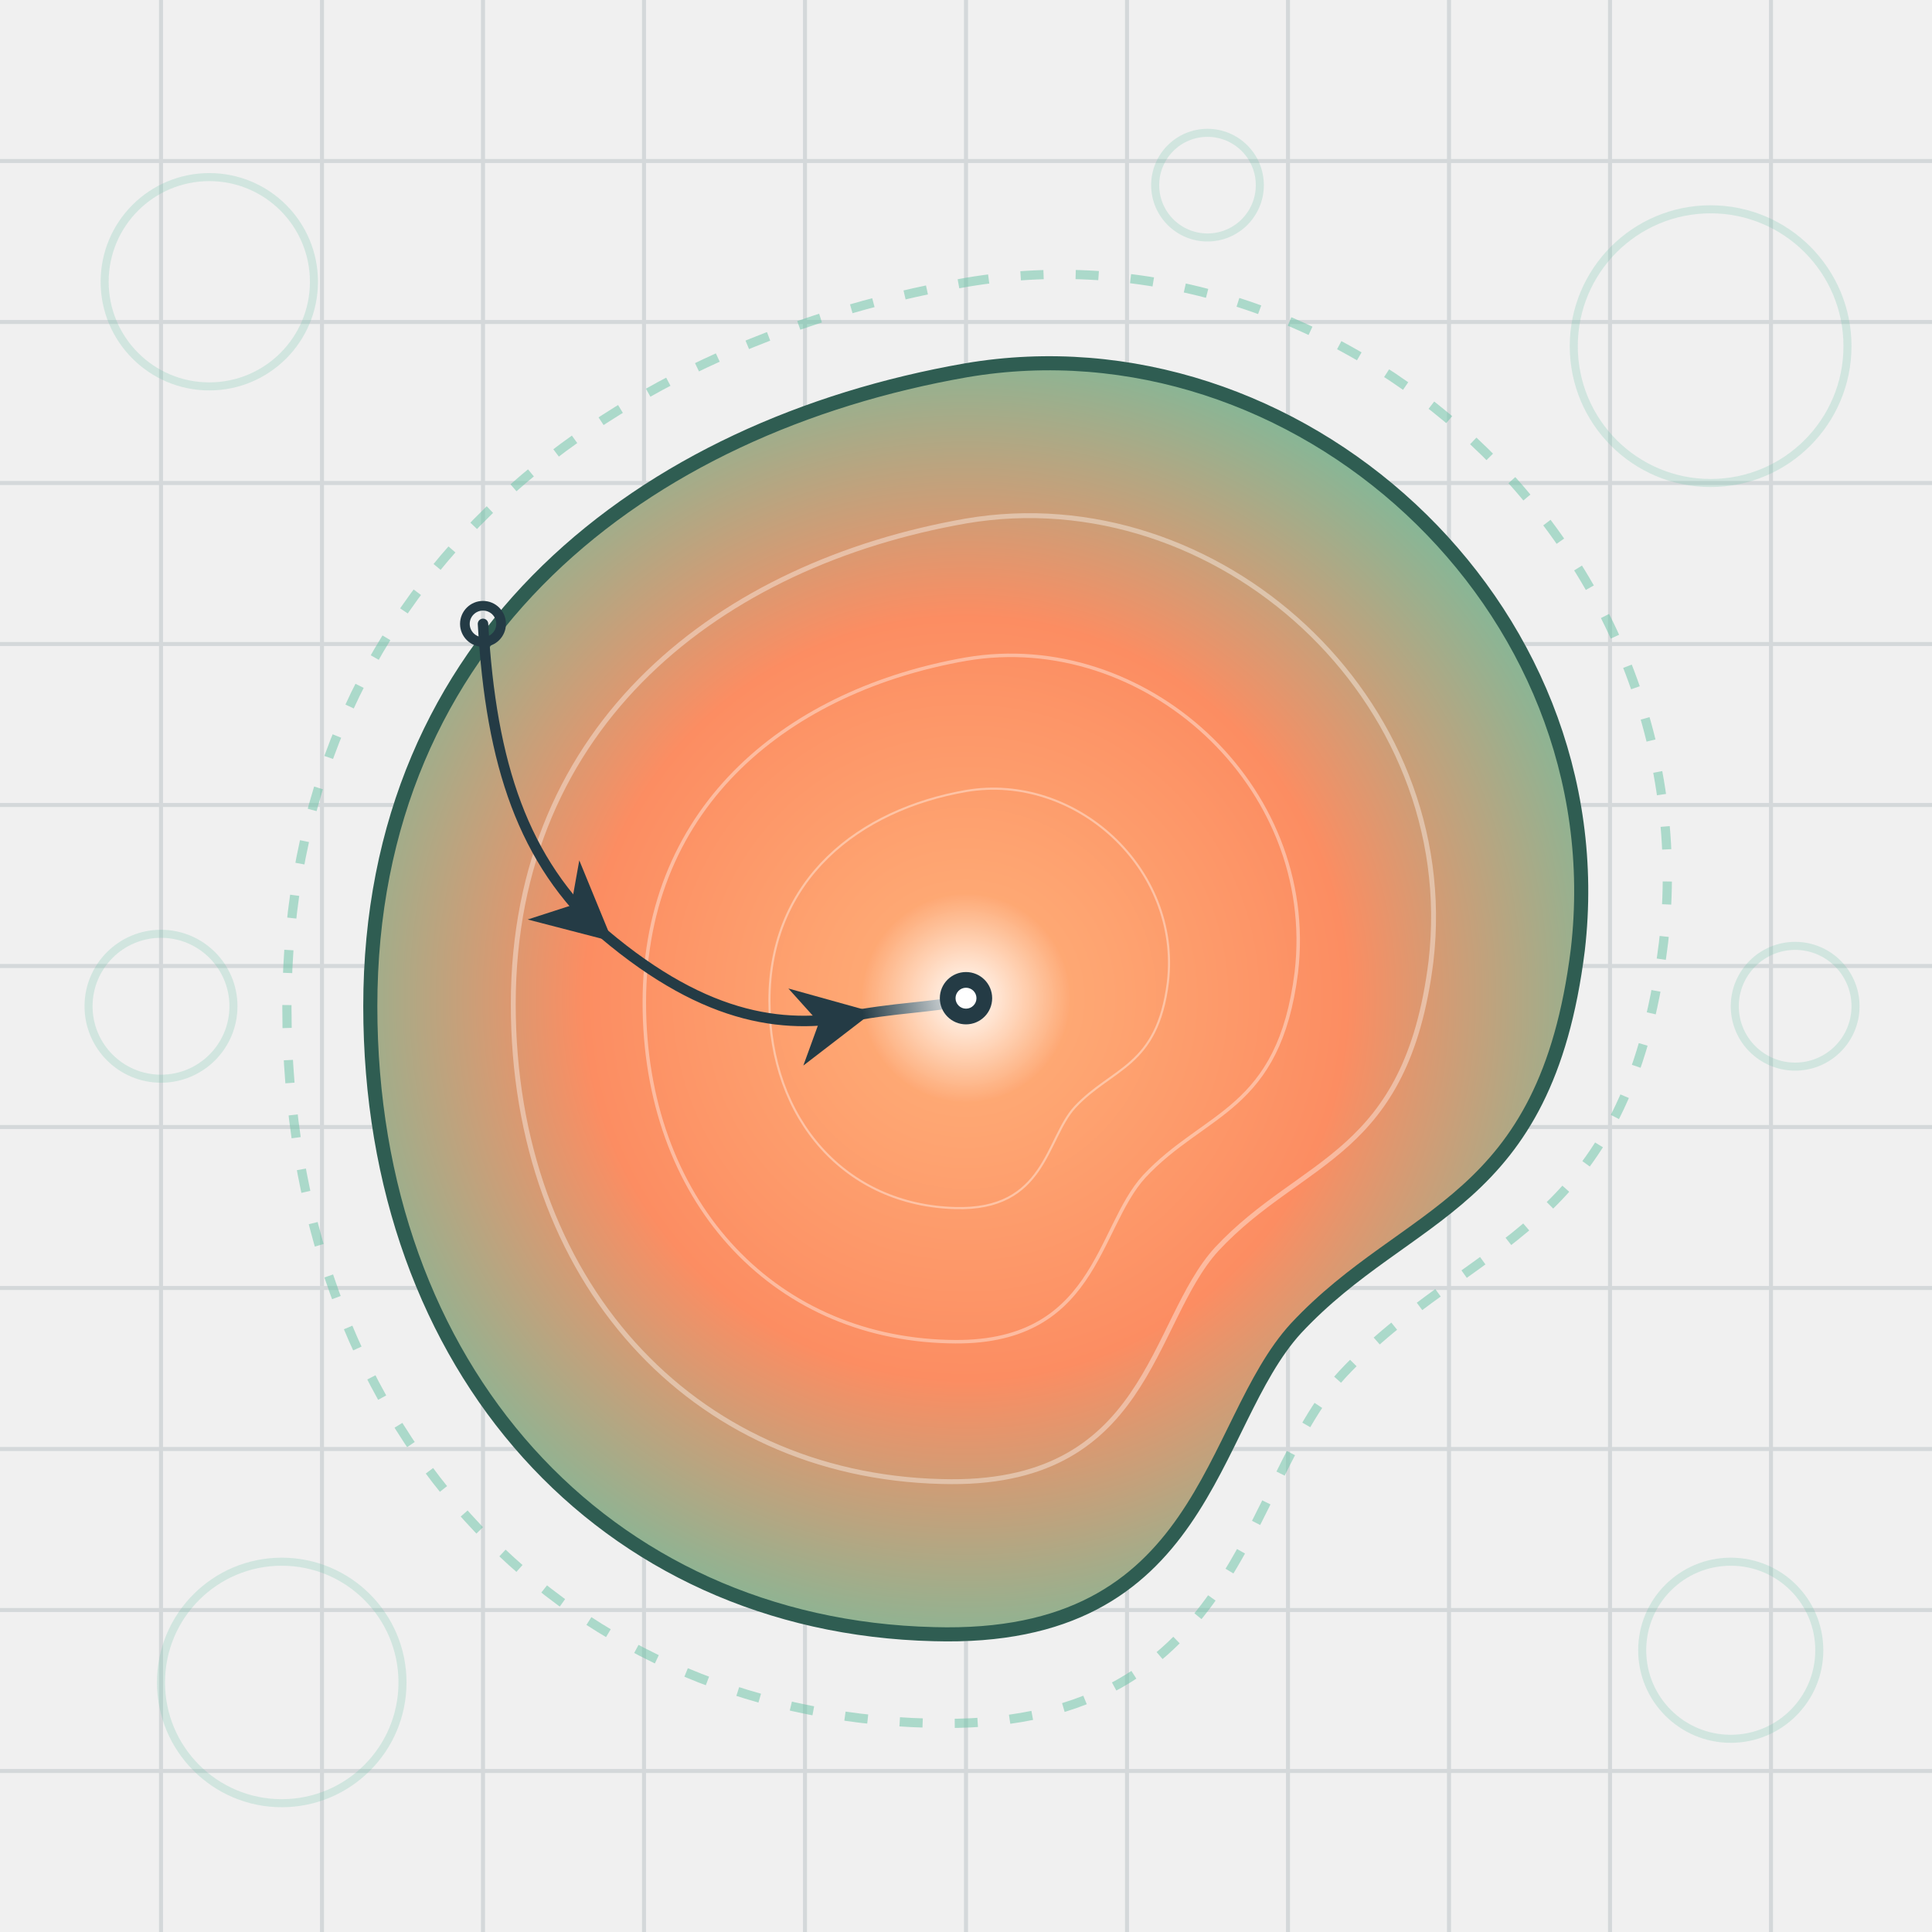
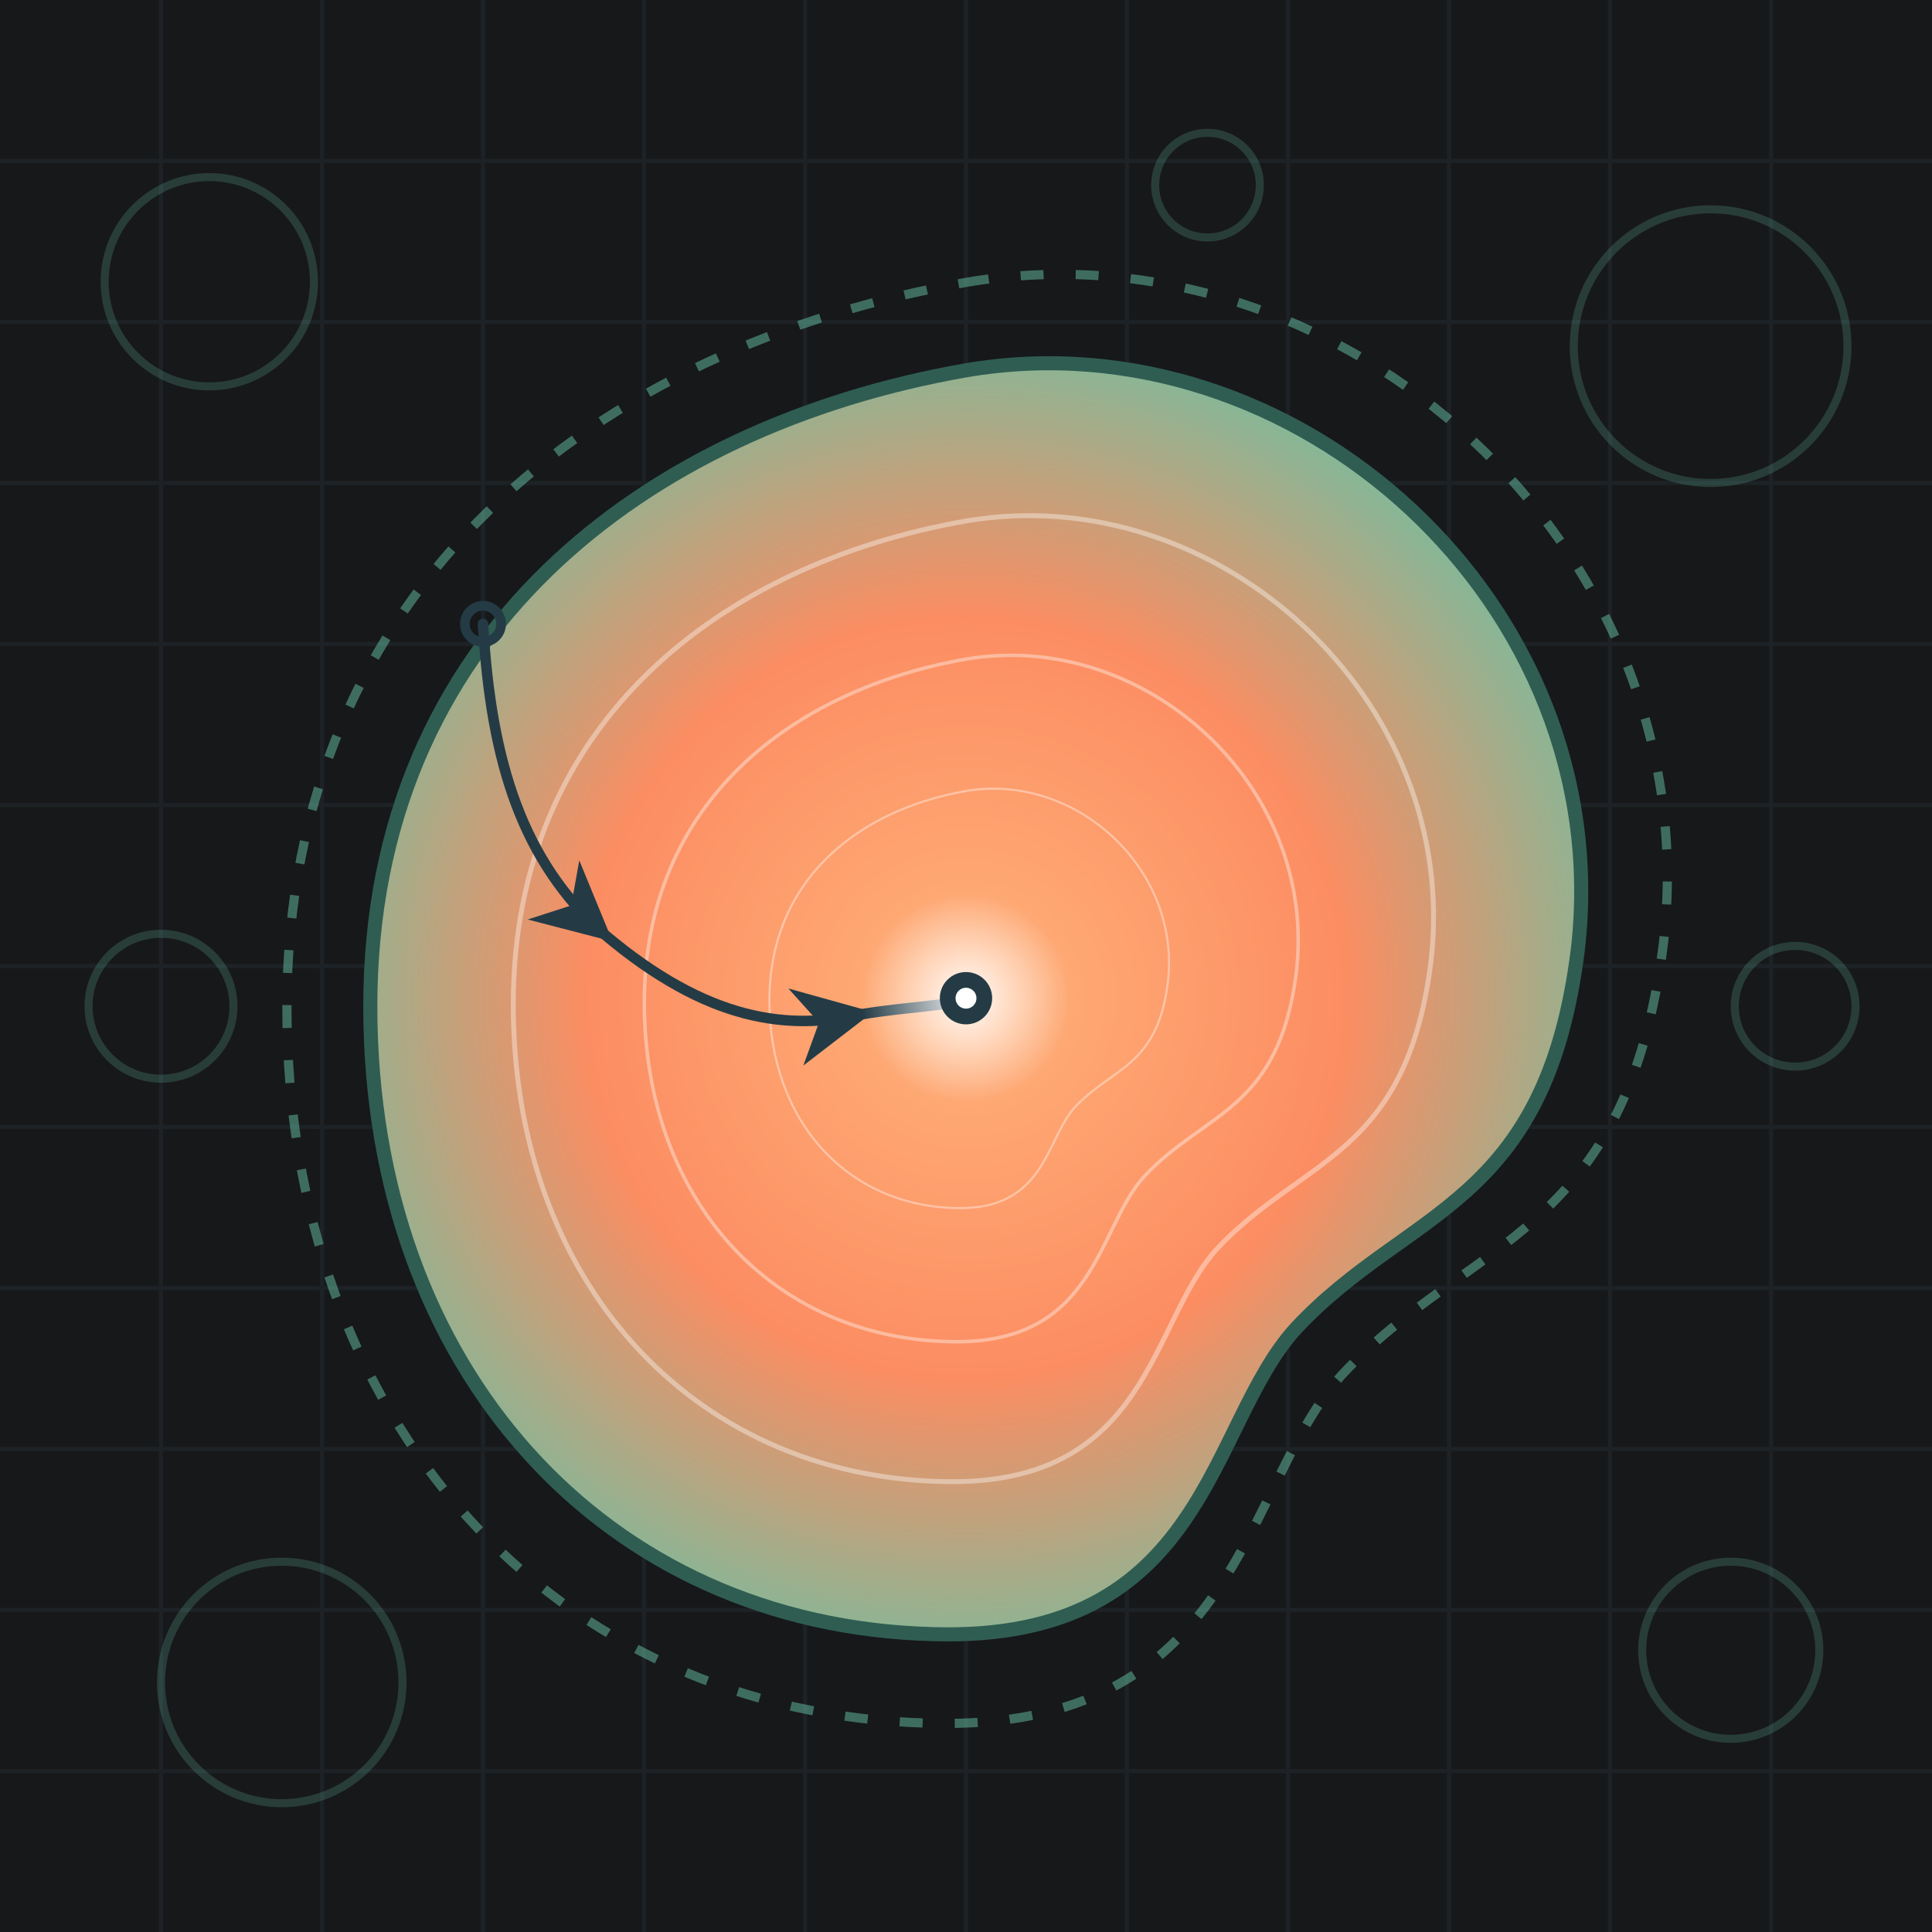
<svg xmlns="http://www.w3.org/2000/svg" viewBox="0 0 480 480" width="480" height="480" role="img" aria-label="space-filling">
  <defs>
    <radialGradient id="field" cx="240" cy="248" r="182" gradientUnits="userSpaceOnUse">
      <stop offset="0%" stop-color="#ffb27a" />
      <stop offset="52%" stop-color="#fc8d62" />
      <stop offset="100%" stop-color="#66c2a5" />
    </radialGradient>
    <radialGradient id="peak" cx="0.5" cy="0.5" r="0.5">
      <stop offset="0%" stop-color="#ffffff" stop-opacity="0.95" />
      <stop offset="100%" stop-color="#ffffff" stop-opacity="0" />
    </radialGradient>
    <path id="omega" d="M240 92       C 322 78 402 150 392 236       C 384 300 350 300 322 330       C 300 354 300 408 232 406       C 150 404 92 340 92 250       C 92 158 160 106 240 92 Z" />
    <marker id="arrow" viewBox="0 0 10 10" refX="8.5" refY="5" markerWidth="7.5" markerHeight="7.5" orient="auto">
      <path d="M0 0 L10 5 L0 10 L3 5 Z" fill="#243b45" />
    </marker>
  </defs>
+   <rect rx="0" ry="0" width="480" height="480" fill="#17181A" />
  <path fill="none" stroke="#3f5b66" stroke-opacity="0.16" stroke-width="1" d="M40 0V480 M80 0V480 M120 0V480 M160 0V480 M200 0V480 M240 0V480 M280 0V480        M320 0V480 M360 0V480 M400 0V480 M440 0V480        M0 40H480 M0 80H480 M0 120H480 M0 160H480 M0 200H480 M0 240H480 M0 280H480        M0 320H480 M0 360H480 M0 400H480 M0 440H480" />
  <g fill="none" stroke="#66c2a5" stroke-opacity="0.22" stroke-width="2">
    <circle cx="52" cy="70" r="26" />
    <circle cx="425" cy="86" r="34" />
    <circle cx="70" cy="418" r="30" />
    <circle cx="430" cy="410" r="22" />
    <circle cx="446" cy="250" r="15" />
    <circle cx="40" cy="250" r="18" />
    <circle cx="300" cy="46" r="13" />
  </g>
  <use href="#omega" fill="none" stroke="#66c2a5" stroke-opacity="0.5" stroke-width="2" stroke-dasharray="5 7" transform="translate(240 248) scale(1.14) translate(-240 -248)" />
  <use href="#omega" fill="url(#field)" />
  <g fill="none" stroke="#ffffff" stroke-opacity="0.38" stroke-width="1.6">
    <use href="#omega" transform="translate(240 248) scale(0.76) translate(-240 -248)" />
    <use href="#omega" transform="translate(240 248) scale(0.54) translate(-240 -248)" />
    <use href="#omega" transform="translate(240 248) scale(0.33) translate(-240 -248)" />
  </g>
  <use href="#omega" fill="none" stroke="#2f5d52" stroke-width="3.5" />
  <path fill="none" stroke="#243b45" stroke-width="2.6" stroke-linecap="round" marker-mid="url(#arrow)" d="M120 155            C 122 190 130 214 150 232            C 176 254 196 256 214 252            C 226 250 236 250 240 248" />
  <circle cx="120" cy="155" r="4.5" fill="none" stroke="#243b45" stroke-width="2.4" />
  <circle cx="240" cy="248" r="26" fill="url(#peak)" />
  <circle cx="240" cy="248" r="6.5" fill="#243b45" />
  <circle cx="240" cy="248" r="2.6" fill="#ffffff" />
</svg>
